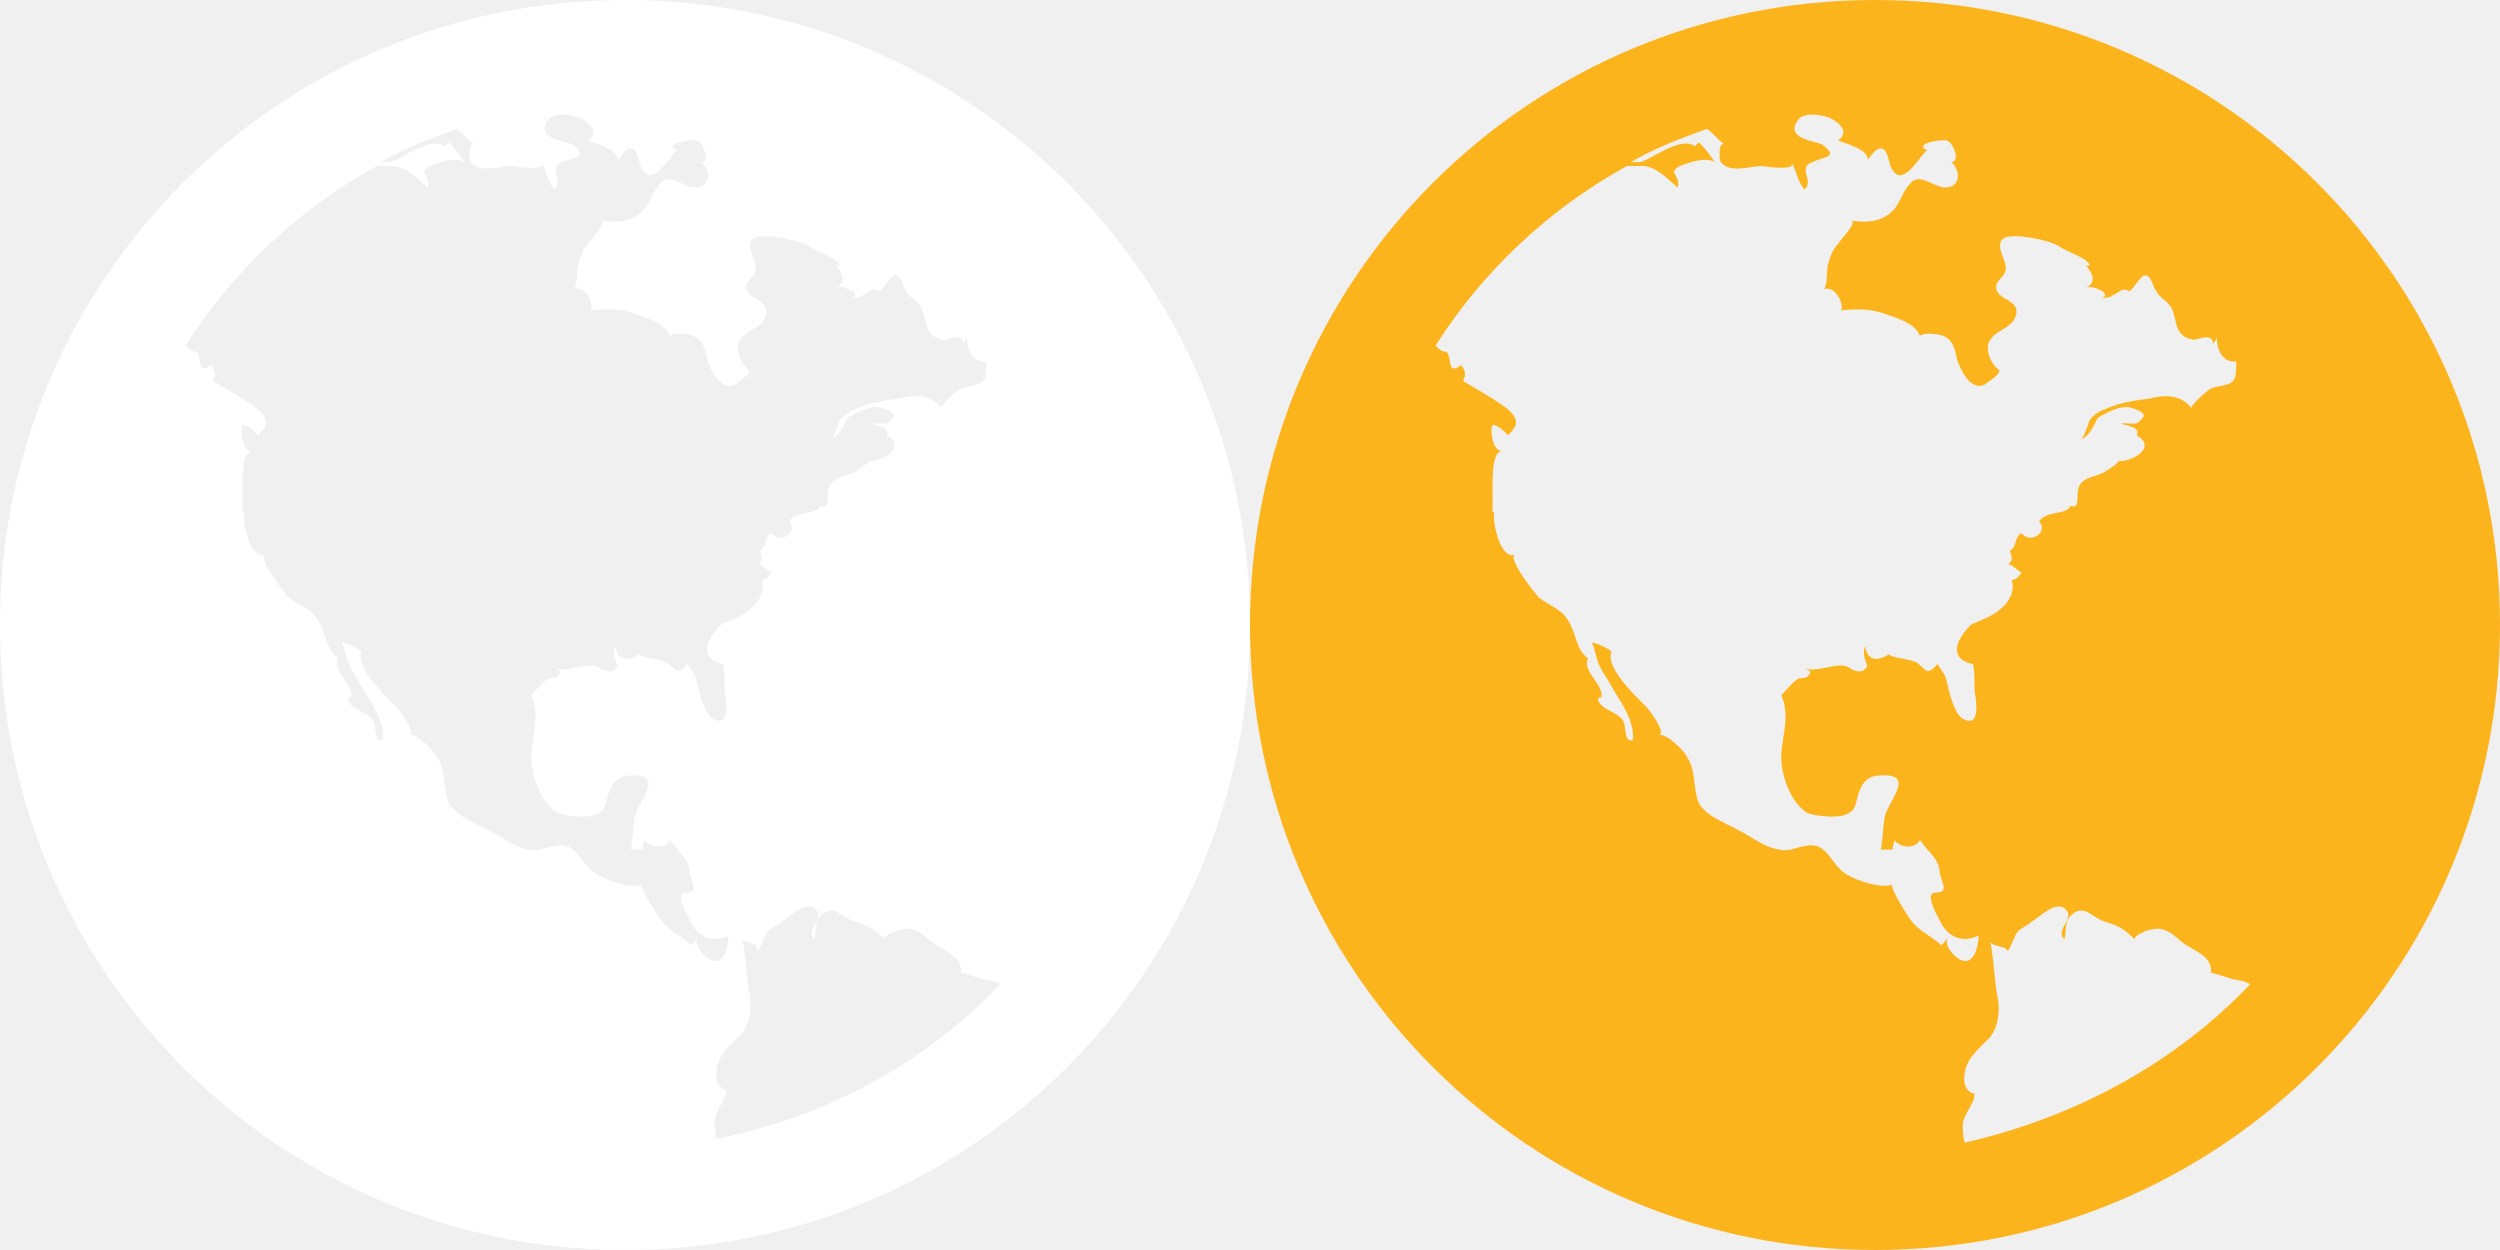
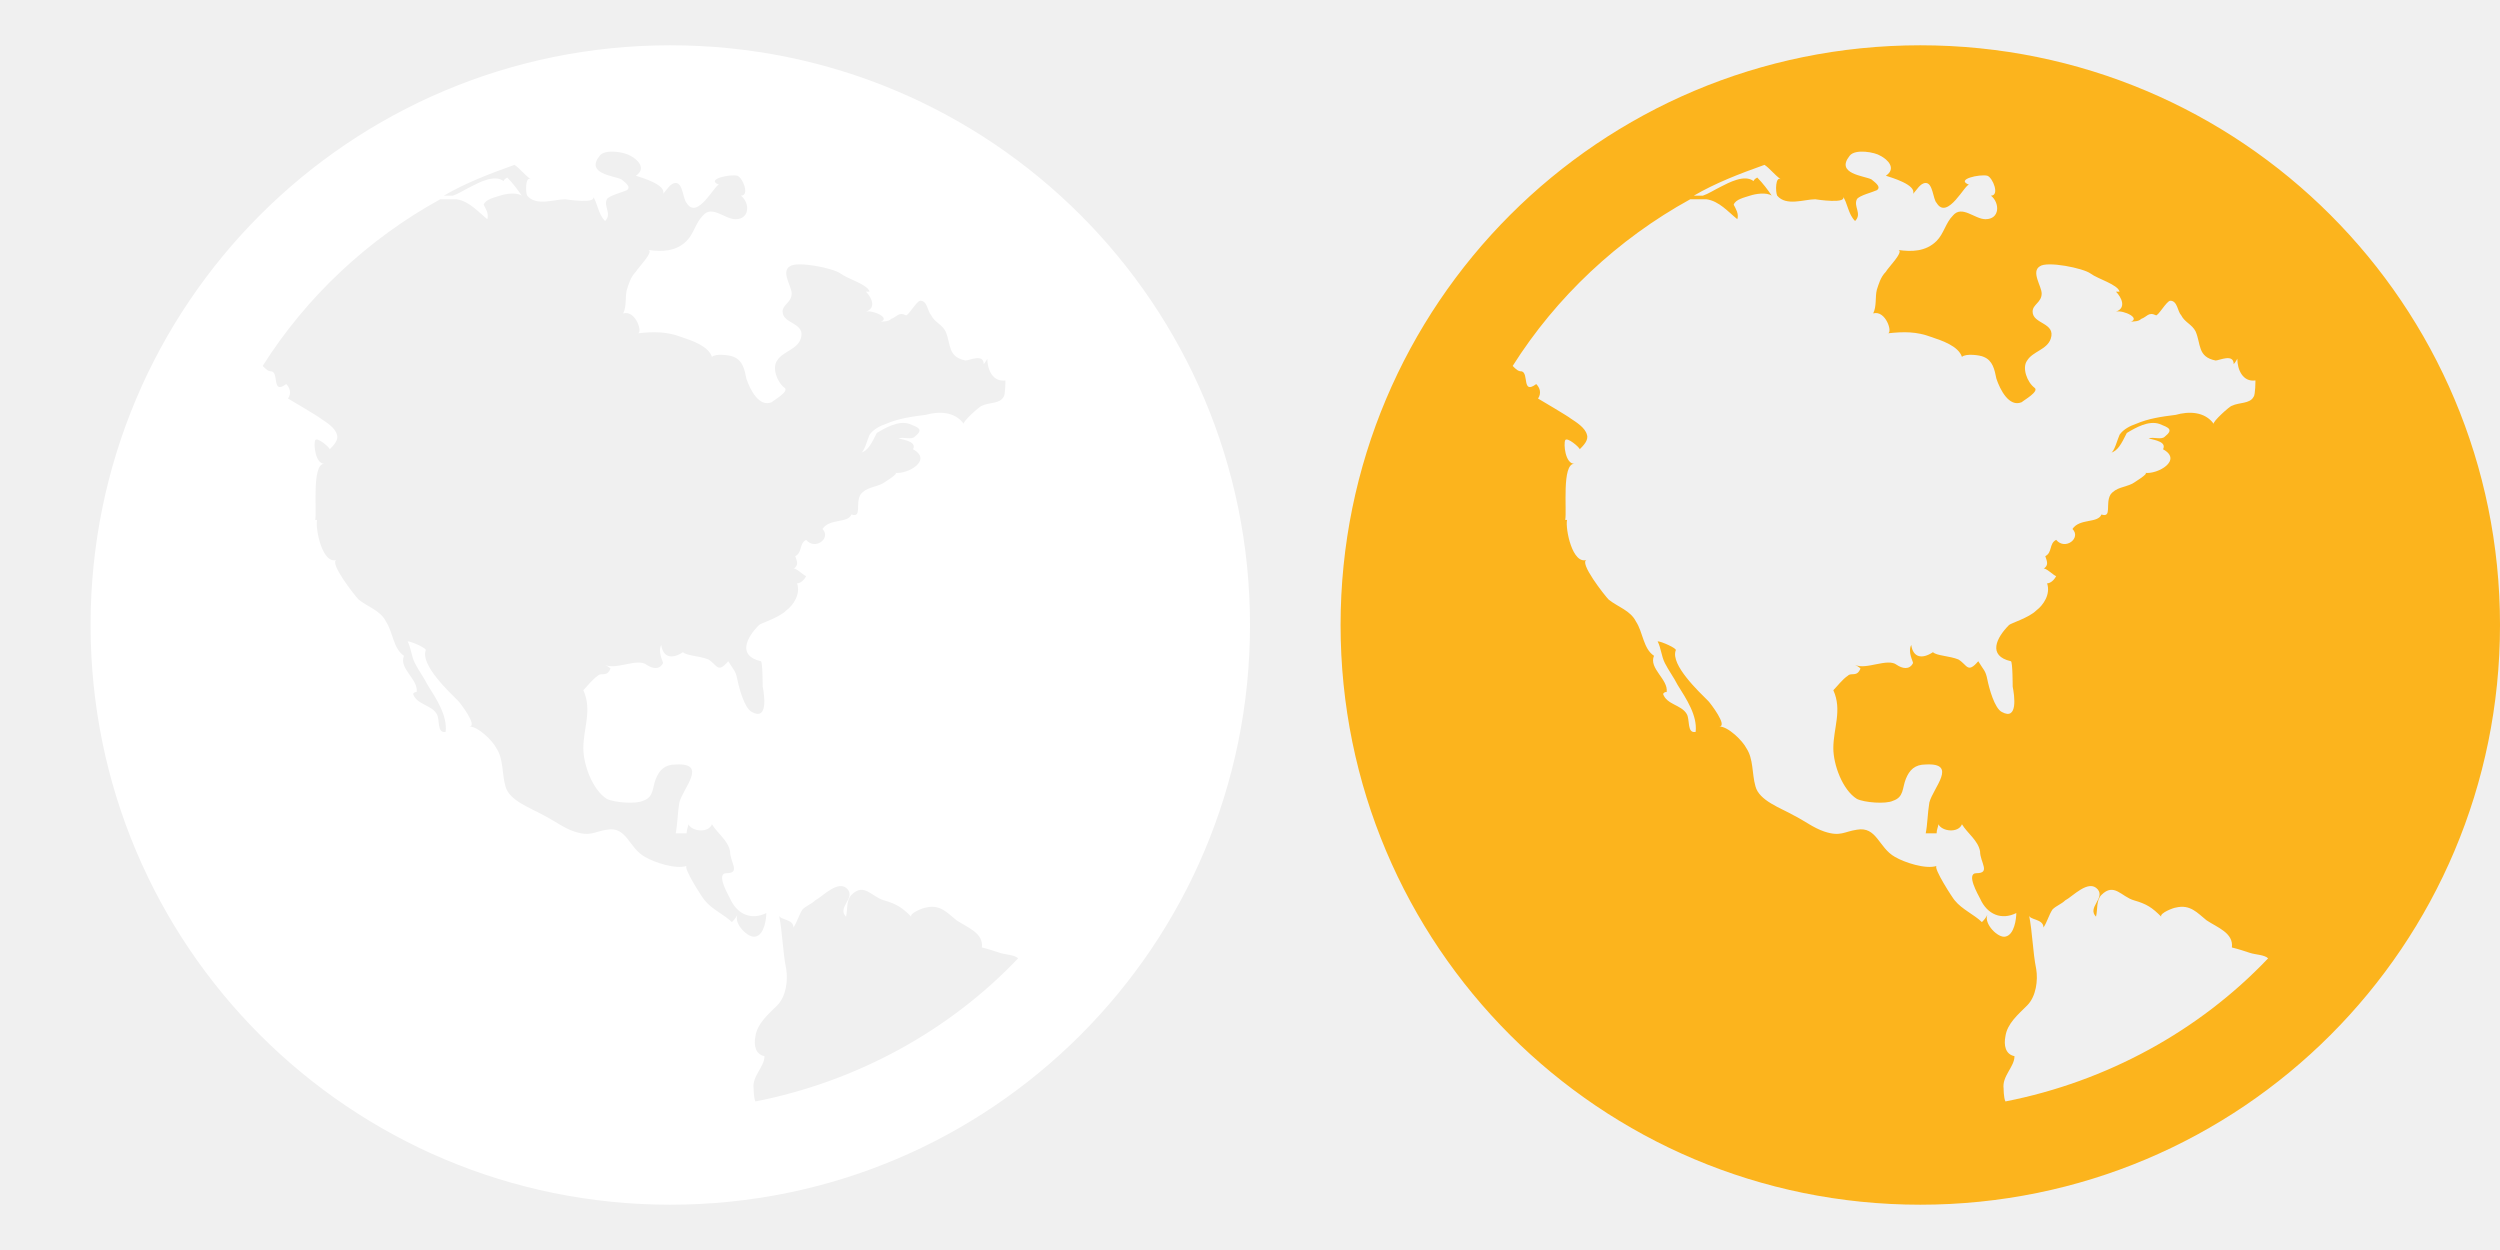
- <svg xmlns="http://www.w3.org/2000/svg" version="1.1" id="Layer_1" x="0px" y="0px" width="128px" height="64px" viewBox="0 0 128 64" enable-background="new 0 0 128 64" xml:space="preserve">
+ <svg xmlns="http://www.w3.org/2000/svg" version="1.1" id="Layer_1" x="0px" y="0px" width="138px" height="69px" viewBox="-895 929 138 69" enable-background="new -895 929 138 69" xml:space="preserve">
  <g>
-     <path fill="#FFFFFF" d="M64,32c0,17.7-14.3,32-32,32C14.3,64,0,49.7,0,32S14.3,0,32,0C49.7,0,64,14.3,64,32z M42.5,22.5   c0.2,0,0.4-0.8,0.5-1c0.2-0.3,0.6-0.5,0.9-0.6c0.7-0.3,1.4-0.4,2.2-0.5c0.7-0.2,1.6-0.2,2.1,0.5c-0.1-0.1,0.9-1,1-1   c0.4-0.2,1-0.1,1.2-0.5c0.1-0.1,0.1-0.9,0.1-0.9c-0.7,0.1-1-0.6-1-1.2c0,0-0.1,0.2-0.2,0.3c0-0.6-0.8-0.2-1-0.2   c-1-0.2-0.8-0.9-1.1-1.6c-0.2-0.4-0.6-0.5-0.8-0.9c-0.2-0.2-0.2-0.8-0.6-0.8c-0.2,0-0.7,0.9-0.8,0.8c-0.4-0.2-0.5,0.1-0.8,0.2   c-0.2,0.2-0.5,0.1-0.7,0.2c0.8-0.2-0.3-0.7-0.7-0.6c0.6-0.2,0.3-0.8,0-1.1c0.1,0,0.1,0,0.2,0c-0.1-0.4-1.2-0.7-1.6-1   s-2.4-0.7-2.8-0.4c-0.5,0.3,0.1,1.1,0.1,1.5c0,0.5-0.5,0.6-0.5,1c0,0.7,1.3,0.6,1,1.5c-0.2,0.6-1,0.7-1.3,1.2   c-0.3,0.4,0,1.2,0.4,1.5c0.3,0.2-0.6,0.7-0.7,0.8c-0.7,0.3-1.2-0.7-1.4-1.3c-0.1-0.5-0.2-1-0.7-1.2c-0.2-0.1-1-0.2-1.2,0   c-0.2-0.6-1.1-0.9-1.7-1.1c-0.8-0.3-1.5-0.3-2.4-0.2c0.3,0-0.1-1.3-0.8-1.1c0.2-0.4,0.1-0.9,0.2-1.3c0.1-0.3,0.2-0.7,0.5-1   c0.1-0.2,1-1.1,0.7-1.2c0.7,0.1,1.5,0.1,2.1-0.5c0.4-0.4,0.5-1,0.9-1.4c0.5-0.6,1.2,0.2,1.8,0.2c0.8,0,0.8-0.9,0.3-1.3   c0.5,0,0.1-1-0.2-1.1c-0.4-0.1-1.8,0.2-1,0.5c-0.2-0.1-1.2,2-1.8,1c-0.2-0.2-0.2-1.1-0.6-1.1c-0.3,0-0.5,0.4-0.7,0.6   c0.2-0.5-1.2-0.9-1.5-1c0.6-0.4,0.1-0.9-0.3-1.1c-0.3-0.2-1.4-0.4-1.7,0c-0.8,1,0.8,1.1,1.2,1.3c0.1,0.1,0.6,0.4,0.3,0.6   c-0.2,0.1-1,0.3-1.1,0.5c-0.2,0.4,0.3,0.8-0.1,1.2c-0.4-0.4-0.4-1-0.7-1.4c0.4,0.5-1.5,0.2-1.5,0.2c-0.6,0-1.6,0.4-2.1-0.2   c-0.1-0.2-0.1-1.1,0.2-0.9c-0.4-0.3-0.6-0.6-0.9-0.8c-1.4,0.5-2.7,1-3.9,1.7c0.2,0,0.3,0,0.5,0c0.3-0.1,0.6-0.3,1-0.5   c0.4-0.2,1.3-0.7,1.8-0.3c0-0.1,0.2-0.2,0.2-0.2c0.3,0.3,0.6,0.7,0.8,1c-0.3-0.2-0.9-0.1-1.2,0c-0.3,0.1-0.8,0.2-0.9,0.5   c0.1,0.2,0.3,0.5,0.2,0.8c-0.5-0.4-1-1-1.7-1.1c-0.3,0-0.7,0-0.9,0c-4,2.2-7.4,5.4-9.8,9.2c0.2,0.2,0.3,0.3,0.5,0.3   c0.4,0.1,0,1.3,0.8,0.7c0.2,0.2,0.3,0.5,0.1,0.8c0,0,1.7,1,1.8,1.1c0.3,0.2,0.8,0.5,0.9,0.9c0.1,0.3-0.2,0.6-0.4,0.8   c0-0.1-0.7-0.7-0.8-0.5c-0.1,0.2,0,1.3,0.5,1.3c-0.7,0-0.4,2.6-0.5,3.1c0,0,0.1,0,0.1,0c-0.1,0.5,0.3,2.5,1.1,2.2   c-0.5,0.1,1,2,1.2,2.2c0.5,0.4,1.2,0.6,1.5,1.2c0.4,0.6,0.4,1.5,1,1.9C17,34.4,18.1,35,18,35.7c-0.1,0-0.1,0-0.2,0.1   c0.2,0.6,1,0.6,1.3,1.1c0.2,0.3,0,1.1,0.5,1c0.1-0.9-0.5-1.8-1-2.6c-0.2-0.4-0.5-0.8-0.7-1.2c-0.2-0.4-0.2-0.8-0.4-1.2   c0.2,0,1.1,0.4,1,0.5c-0.3,0.8,1.3,2.3,1.8,2.8c0.1,0.1,1.1,1.4,0.6,1.4c0.5,0,1.3,0.8,1.5,1.2c0.4,0.6,0.3,1.4,0.5,2.1   c0.2,0.8,1.4,1.2,2.1,1.6c0.6,0.3,1.1,0.7,1.7,0.9c0.9,0.3,1.1,0,1.8-0.1c1.1-0.2,1.2,1,2.1,1.5c0.5,0.3,1.7,0.7,2.3,0.5   c-0.2,0.1,0.9,1.8,1,1.9c0.4,0.5,1.1,0.8,1.5,1.2c0.1-0.1,0.2-0.2,0.3-0.4c-0.2,0.5,0.6,1.3,1,1.2c0.5-0.1,0.6-1,0.6-1.3   c-0.8,0.4-1.6,0.1-2-0.8c-0.1-0.2-0.8-1.4-0.2-1.4c0.8,0,0.2-0.6,0.2-1.2c-0.1-0.6-0.7-1-1-1.5c-0.2,0.5-1.1,0.4-1.3,0   c0,0.1-0.1,0.3-0.1,0.5c-0.2,0-0.4,0-0.6,0c0.1-0.5,0.1-1.1,0.2-1.7c0.2-0.8,1.6-2.2-0.2-2.1c-0.6,0-0.9,0.3-1.1,0.8   c-0.2,0.5-0.1,1-0.7,1.2c-0.4,0.2-1.6,0.1-2-0.1c-0.8-0.5-1.3-1.9-1.3-2.8c0-1.1,0.5-2.1,0-3.2c0.2-0.2,0.5-0.6,0.8-0.8   c0.2-0.2,0.5,0.1,0.7-0.4c-0.1-0.1-0.3-0.2-0.3-0.2c0.6,0.3,1.8-0.4,2.3,0c0.3,0.2,0.7,0.3,0.9-0.1c0-0.1-0.3-0.6-0.1-1   c0.1,0.7,0.6,0.8,1.2,0.4c0.2,0.2,0.9,0.2,1.4,0.4c0.5,0.3,0.5,0.8,1.1,0.1c0.3,0.5,0.4,0.5,0.5,1c0.1,0.5,0.4,1.6,0.8,1.8   c0.9,0.5,0.7-0.9,0.6-1.4c0,0,0-1.4-0.1-1.4c-1.3-0.3-0.8-1.3-0.1-2c0.1-0.1,1.1-0.4,1.5-0.8c0.4-0.3,0.8-0.9,0.6-1.5   c0.2,0,0.4-0.2,0.5-0.4c-0.1,0-0.6-0.5-0.7-0.4c0.3-0.2,0.2-0.4,0.1-0.7c0.4-0.2,0.2-0.7,0.6-0.9c0.5,0.6,1.4-0.1,0.9-0.6   c0.4-0.6,1.4-0.3,1.6-0.8c0.6,0.2,0.2-0.6,0.5-1.1c0.3-0.4,0.8-0.4,1.2-0.6c0,0,1-0.6,0.7-0.6c0.7,0.1,2.1-0.7,1-1.3   c0.2-0.4-0.4-0.5-0.8-0.6c0.3-0.1,0.7,0.1,0.9-0.1c0.5-0.4,0.2-0.5-0.3-0.7c-0.6-0.2-1.3,0.2-1.8,0.5C43.1,22,42.9,22.4,42.5,22.5z    M51.2,50.4c-0.2-0.2-0.7-0.2-1-0.3c-0.3-0.1-0.6-0.2-1-0.3c0.1-0.8-0.8-1.1-1.4-1.5c-0.5-0.4-0.9-0.9-1.7-0.7   c-0.1,0-0.9,0.3-0.8,0.5c-0.5-0.5-0.8-0.7-1.5-0.9c-0.7-0.2-1.1-1-1.8-0.3c-0.3,0.3-0.2,0.8-0.3,1.2c-0.5-0.5,0.5-1,0.1-1.5   c-0.5-0.6-1.4,0.4-1.8,0.6c-0.2,0.2-0.5,0.3-0.7,0.5c-0.2,0.3-0.3,0.7-0.5,1C38.8,48.2,38,48.3,38,48c0.2,1,0.2,2,0.4,3   c0.1,0.6,0,1.5-0.5,2c-0.5,0.5-1.1,1-1.2,1.7c-0.1,0.5,0,1,0.5,1.1c0,0.6-0.7,1.1-0.6,1.8c0,0,0,0.5,0.1,0.7   C42.3,57.2,47.4,54.4,51.2,50.4z" />
-     <path fill="#FCB41D" d="M128,32c0,17.7-14.3,32-32,32c-17.7,0-32-14.3-32-32S78.3,0,96,0C113.7,0,128,14.3,128,32z M106.5,22.5   c0.2,0,0.4-0.8,0.5-1c0.2-0.3,0.6-0.5,0.9-0.6c0.7-0.3,1.4-0.4,2.2-0.5c0.7-0.2,1.6-0.2,2.1,0.5c-0.1-0.1,0.9-1,1-1   c0.4-0.2,1-0.1,1.2-0.5c0.1-0.1,0.1-0.9,0.1-0.9c-0.7,0.1-1-0.6-1-1.2c0,0-0.1,0.2-0.2,0.3c0-0.6-0.8-0.2-1-0.2   c-1-0.2-0.8-0.9-1.1-1.6c-0.2-0.4-0.6-0.5-0.8-0.9c-0.2-0.2-0.2-0.8-0.6-0.8c-0.2,0-0.7,0.9-0.8,0.8c-0.4-0.2-0.5,0.1-0.8,0.2   c-0.2,0.2-0.5,0.1-0.7,0.2c0.8-0.2-0.3-0.7-0.7-0.6c0.6-0.2,0.3-0.8,0-1.1c0.1,0,0.1,0,0.2,0c-0.1-0.4-1.2-0.7-1.6-1   s-2.4-0.7-2.8-0.4c-0.5,0.3,0.1,1.1,0.1,1.5c0,0.5-0.5,0.6-0.5,1c0,0.7,1.3,0.6,1,1.5c-0.2,0.6-1,0.7-1.3,1.2   c-0.3,0.4,0,1.2,0.4,1.5c0.3,0.2-0.6,0.7-0.7,0.8c-0.7,0.3-1.2-0.7-1.4-1.3c-0.1-0.5-0.2-1-0.7-1.2c-0.2-0.1-1-0.2-1.2,0   c-0.2-0.6-1.1-0.9-1.7-1.1c-0.8-0.3-1.5-0.3-2.4-0.2c0.3,0-0.1-1.3-0.8-1.1c0.2-0.4,0.1-0.9,0.2-1.3c0.1-0.3,0.2-0.7,0.5-1   c0.1-0.2,1-1.1,0.7-1.2c0.7,0.1,1.5,0.1,2.1-0.5c0.4-0.4,0.5-1,0.9-1.4c0.5-0.6,1.2,0.2,1.8,0.2c0.8,0,0.8-0.9,0.3-1.3   c0.5,0,0.1-1-0.2-1.1c-0.4-0.1-1.8,0.2-1,0.5c-0.2-0.1-1.2,2-1.8,1c-0.2-0.2-0.2-1.1-0.6-1.1c-0.3,0-0.5,0.4-0.7,0.6   c0.2-0.5-1.2-0.9-1.5-1c0.6-0.4,0.1-0.9-0.3-1.1c-0.3-0.2-1.4-0.4-1.7,0c-0.8,1,0.8,1.1,1.2,1.3c0.1,0.1,0.6,0.4,0.3,0.6   c-0.2,0.1-1,0.3-1.1,0.5c-0.2,0.4,0.3,0.8-0.1,1.2c-0.4-0.4-0.4-1-0.7-1.4c0.4,0.5-1.5,0.2-1.5,0.2c-0.6,0-1.6,0.4-2.1-0.2   c-0.1-0.2-0.1-1.1,0.2-0.9c-0.4-0.3-0.6-0.6-0.9-0.8c-1.4,0.5-2.7,1-3.9,1.7c0.2,0,0.3,0,0.5,0c0.3-0.1,0.6-0.3,1-0.5   c0.4-0.2,1.3-0.7,1.8-0.3c0-0.1,0.2-0.2,0.2-0.2c0.3,0.3,0.6,0.7,0.8,1c-0.3-0.2-0.9-0.1-1.2,0c-0.3,0.1-0.8,0.2-0.9,0.5   c0.1,0.2,0.3,0.5,0.2,0.8c-0.5-0.4-1-1-1.7-1.1c-0.3,0-0.7,0-0.9,0c-4,2.2-7.4,5.4-9.8,9.2c0.2,0.2,0.3,0.3,0.5,0.3   c0.4,0.1,0,1.3,0.8,0.7c0.2,0.2,0.3,0.5,0.1,0.8c0,0,1.7,1,1.8,1.1c0.3,0.2,0.8,0.5,0.9,0.9c0.1,0.3-0.2,0.6-0.4,0.8   c0-0.1-0.7-0.7-0.8-0.5c-0.1,0.2,0,1.3,0.5,1.3c-0.7,0-0.4,2.6-0.5,3.1c0,0,0.1,0,0.1,0c-0.1,0.5,0.3,2.5,1.1,2.2   c-0.5,0.1,1,2,1.2,2.2c0.5,0.4,1.2,0.6,1.5,1.2c0.4,0.6,0.4,1.5,1,1.9C81,34.4,82.1,35,82,35.7c-0.1,0-0.1,0-0.2,0.1   c0.2,0.6,1,0.6,1.3,1.1c0.2,0.3,0,1.1,0.5,1c0.1-0.9-0.5-1.8-1-2.6c-0.2-0.4-0.5-0.8-0.7-1.2c-0.2-0.4-0.2-0.8-0.4-1.2   c0.2,0,1.1,0.4,1,0.5c-0.3,0.8,1.3,2.3,1.8,2.8c0.1,0.1,1.1,1.4,0.6,1.4c0.5,0,1.3,0.8,1.5,1.2c0.4,0.6,0.3,1.4,0.5,2.1   c0.2,0.8,1.4,1.2,2.1,1.6c0.6,0.3,1.1,0.7,1.7,0.9c0.9,0.3,1.1,0,1.8-0.1c1.1-0.2,1.2,1,2.1,1.5c0.5,0.3,1.7,0.7,2.3,0.5   c-0.2,0.1,0.9,1.8,1,1.9c0.4,0.5,1.1,0.8,1.5,1.2c0.1-0.1,0.2-0.2,0.3-0.4c-0.2,0.5,0.6,1.3,1,1.2c0.5-0.1,0.6-1,0.6-1.3   c-0.8,0.4-1.6,0.1-2-0.8c-0.1-0.2-0.8-1.4-0.2-1.4c0.8,0,0.2-0.6,0.2-1.2c-0.1-0.6-0.7-1-1-1.5c-0.2,0.5-1.1,0.4-1.3,0   c0,0.1-0.1,0.3-0.1,0.5c-0.2,0-0.4,0-0.6,0c0.1-0.5,0.1-1.1,0.2-1.7c0.2-0.8,1.6-2.2-0.2-2.1c-0.6,0-0.9,0.3-1.1,0.8   c-0.2,0.5-0.1,1-0.7,1.2c-0.4,0.2-1.6,0.1-2-0.1c-0.8-0.5-1.3-1.9-1.3-2.8c0-1.1,0.5-2.1,0-3.2c0.2-0.2,0.5-0.6,0.8-0.8   c0.2-0.2,0.5,0.1,0.7-0.4c-0.1-0.1-0.3-0.2-0.3-0.2c0.6,0.3,1.8-0.4,2.3,0c0.3,0.2,0.7,0.3,0.9-0.1c0-0.1-0.3-0.6-0.1-1   c0.1,0.7,0.6,0.8,1.2,0.4c0.2,0.2,0.9,0.2,1.4,0.4c0.5,0.3,0.5,0.8,1.1,0.1c0.3,0.5,0.4,0.5,0.5,1c0.1,0.5,0.4,1.6,0.8,1.8   c0.9,0.5,0.7-0.9,0.6-1.4c0,0,0-1.4-0.1-1.4c-1.3-0.3-0.8-1.3-0.1-2c0.1-0.1,1.1-0.4,1.5-0.8c0.4-0.3,0.8-0.9,0.6-1.5   c0.2,0,0.4-0.2,0.5-0.4c-0.1,0-0.6-0.5-0.7-0.4c0.3-0.2,0.2-0.4,0.1-0.7c0.4-0.2,0.2-0.7,0.6-0.9c0.5,0.6,1.4-0.1,0.9-0.6   c0.4-0.6,1.4-0.3,1.6-0.8c0.6,0.2,0.2-0.6,0.5-1.1c0.3-0.4,0.8-0.4,1.2-0.6c0,0,1-0.6,0.7-0.6c0.7,0.1,2.1-0.7,1-1.3   c0.2-0.4-0.4-0.5-0.8-0.6c0.3-0.1,0.7,0.1,0.9-0.1c0.5-0.4,0.2-0.5-0.3-0.7c-0.6-0.2-1.3,0.2-1.8,0.5   C107.1,22,106.9,22.4,106.5,22.5z M115.2,50.4c-0.2-0.2-0.7-0.2-1-0.3c-0.3-0.1-0.6-0.2-1-0.3c0.1-0.8-0.8-1.1-1.4-1.5   c-0.5-0.4-0.9-0.9-1.7-0.7c-0.1,0-0.9,0.3-0.8,0.5c-0.5-0.5-0.8-0.7-1.5-0.9c-0.7-0.2-1.1-1-1.8-0.3c-0.3,0.3-0.2,0.8-0.3,1.2   c-0.5-0.5,0.5-1,0.1-1.5c-0.5-0.6-1.4,0.4-1.8,0.6c-0.2,0.2-0.5,0.3-0.7,0.5c-0.2,0.3-0.3,0.7-0.5,1c-0.1-0.3-0.8-0.2-0.9-0.5   c0.2,1,0.2,2,0.4,3c0.1,0.6,0,1.5-0.5,2c-0.5,0.5-1.1,1-1.2,1.7c-0.1,0.5,0,1,0.5,1.1c0,0.6-0.7,1.1-0.6,1.8c0,0,0,0.5,0.1,0.7   C106.3,57.2,111.4,54.4,115.2,50.4z" />
+     <rect x="-895" y="929" fill="none" width="69" height="69" />
+     <path fill="#FFFFFF" d="M-826,963.5c0,17.7-14.3,32-32,32s-32-14.3-32-32s14.3-32,32-32S-826,945.8-826,963.5z M-847.5,954   c0.2,0,0.4-0.8,0.5-1c0.2-0.3,0.6-0.5,0.9-0.6c0.7-0.3,1.4-0.4,2.2-0.5c0.7-0.2,1.6-0.2,2.1,0.5c-0.1-0.1,0.9-1,1-1   c0.4-0.2,1-0.1,1.2-0.5c0.1-0.1,0.1-0.9,0.1-0.9c-0.7,0.1-1-0.6-1-1.2c0,0-0.1,0.2-0.2,0.3c0-0.6-0.8-0.2-1-0.2   c-1-0.2-0.8-0.9-1.1-1.6c-0.2-0.4-0.6-0.5-0.8-0.9c-0.2-0.2-0.2-0.8-0.6-0.8c-0.2,0-0.7,0.9-0.8,0.8c-0.4-0.2-0.5,0.1-0.8,0.2   c-0.2,0.2-0.5,0.1-0.7,0.2c0.8-0.2-0.3-0.7-0.7-0.6c0.6-0.2,0.3-0.8,0-1.1c0.1,0,0.1,0,0.2,0c-0.1-0.4-1.2-0.7-1.6-1   c-0.4-0.3-2.4-0.7-2.8-0.4c-0.5,0.3,0.1,1.1,0.1,1.5c0,0.5-0.5,0.6-0.5,1c0,0.7,1.3,0.6,1,1.5c-0.2,0.6-1,0.7-1.3,1.2   c-0.3,0.4,0,1.2,0.4,1.5c0.3,0.2-0.6,0.7-0.7,0.8c-0.7,0.3-1.2-0.7-1.4-1.3c-0.1-0.5-0.2-1-0.7-1.2c-0.2-0.1-1-0.2-1.2,0   c-0.2-0.6-1.1-0.9-1.7-1.1c-0.8-0.3-1.5-0.3-2.4-0.2c0.3,0-0.1-1.3-0.8-1.1c0.2-0.4,0.1-0.9,0.2-1.3c0.1-0.3,0.2-0.7,0.5-1   c0.1-0.2,1-1.1,0.7-1.2c0.7,0.1,1.5,0.1,2.1-0.5c0.4-0.4,0.5-1,0.9-1.4c0.5-0.6,1.2,0.2,1.8,0.2c0.8,0,0.8-0.9,0.3-1.3   c0.5,0,0.1-1-0.2-1.1c-0.4-0.1-1.8,0.2-1,0.5c-0.2-0.1-1.2,2-1.8,1c-0.2-0.2-0.2-1.1-0.6-1.1c-0.3,0-0.5,0.4-0.7,0.6   c0.2-0.5-1.2-0.9-1.5-1c0.6-0.4,0.1-0.9-0.3-1.1c-0.3-0.2-1.4-0.4-1.7,0c-0.8,1,0.8,1.1,1.2,1.3c0.1,0.1,0.6,0.4,0.3,0.6   c-0.2,0.1-1,0.3-1.1,0.5c-0.2,0.4,0.3,0.8-0.1,1.2c-0.4-0.4-0.4-1-0.7-1.4c0.4,0.5-1.5,0.2-1.5,0.2c-0.6,0-1.6,0.4-2.1-0.2   c-0.1-0.2-0.1-1.1,0.2-0.9c-0.4-0.3-0.6-0.6-0.9-0.8c-1.4,0.5-2.7,1-3.9,1.7c0.2,0,0.3,0,0.5,0c0.3-0.1,0.6-0.3,1-0.5   s1.3-0.7,1.8-0.3c0-0.1,0.2-0.2,0.2-0.2c0.3,0.3,0.6,0.7,0.8,1c-0.3-0.2-0.9-0.1-1.2,0c-0.3,0.1-0.8,0.2-0.9,0.5   c0.1,0.2,0.3,0.5,0.2,0.8c-0.5-0.4-1-1-1.7-1.1c-0.3,0-0.7,0-0.9,0c-4,2.2-7.4,5.4-9.8,9.2c0.2,0.2,0.3,0.3,0.5,0.3   c0.4,0.1,0,1.3,0.8,0.7c0.2,0.2,0.3,0.5,0.1,0.8c0,0,1.7,1,1.8,1.1c0.3,0.2,0.8,0.5,0.9,0.9c0.1,0.3-0.2,0.6-0.4,0.8   c0-0.1-0.7-0.7-0.8-0.5c-0.1,0.2,0,1.3,0.5,1.3c-0.7,0-0.4,2.6-0.5,3.1h0.1c-0.1,0.5,0.3,2.5,1.1,2.2c-0.5,0.1,1,2,1.2,2.2   c0.5,0.4,1.2,0.6,1.5,1.2c0.4,0.6,0.4,1.5,1,1.9c-0.3,0.7,0.8,1.3,0.7,2c-0.1,0-0.1,0-0.2,0.1c0.2,0.6,1,0.6,1.3,1.1   c0.2,0.3,0,1.1,0.5,1c0.1-0.9-0.5-1.8-1-2.6c-0.2-0.4-0.5-0.8-0.7-1.2c-0.2-0.4-0.2-0.8-0.4-1.2c0.2,0,1.1,0.4,1,0.5   c-0.3,0.8,1.3,2.3,1.8,2.8c0.1,0.1,1.1,1.4,0.6,1.4c0.5,0,1.3,0.8,1.5,1.2c0.4,0.6,0.3,1.4,0.5,2.1c0.2,0.8,1.4,1.2,2.1,1.6   c0.6,0.3,1.1,0.7,1.7,0.9c0.9,0.3,1.1,0,1.8-0.1c1.1-0.2,1.2,1,2.1,1.5c0.5,0.3,1.7,0.7,2.3,0.5c-0.2,0.1,0.9,1.8,1,1.9   c0.4,0.5,1.1,0.8,1.5,1.2c0.1-0.1,0.2-0.2,0.3-0.4c-0.2,0.5,0.6,1.3,1,1.2c0.5-0.1,0.6-1,0.6-1.3c-0.8,0.4-1.6,0.1-2-0.8   c-0.1-0.2-0.8-1.4-0.2-1.4c0.8,0,0.2-0.6,0.2-1.2c-0.1-0.6-0.7-1-1-1.5c-0.2,0.5-1.1,0.4-1.3,0c0,0.1-0.1,0.3-0.1,0.5   c-0.2,0-0.4,0-0.6,0c0.1-0.5,0.1-1.1,0.2-1.7c0.2-0.8,1.6-2.2-0.2-2.1c-0.6,0-0.9,0.3-1.1,0.8s-0.1,1-0.7,1.2   c-0.4,0.2-1.6,0.1-2-0.1c-0.8-0.5-1.3-1.9-1.3-2.8c0-1.1,0.5-2.1,0-3.2c0.2-0.2,0.5-0.6,0.8-0.8c0.2-0.2,0.5,0.1,0.7-0.4   c-0.1-0.1-0.3-0.2-0.3-0.2c0.6,0.3,1.8-0.4,2.3,0c0.3,0.2,0.7,0.3,0.9-0.1c0-0.1-0.3-0.6-0.1-1c0.1,0.7,0.6,0.8,1.2,0.4   c0.2,0.2,0.9,0.2,1.4,0.4c0.5,0.3,0.5,0.8,1.1,0.1c0.3,0.5,0.4,0.5,0.5,1c0.1,0.5,0.4,1.6,0.8,1.8c0.9,0.5,0.7-0.9,0.6-1.4   c0,0,0-1.4-0.1-1.4c-1.3-0.3-0.8-1.3-0.1-2c0.1-0.1,1.1-0.4,1.5-0.8c0.4-0.3,0.8-0.9,0.6-1.5c0.2,0,0.4-0.2,0.5-0.4   c-0.1,0-0.6-0.5-0.7-0.4c0.3-0.2,0.2-0.4,0.1-0.7c0.4-0.2,0.2-0.7,0.6-0.9c0.5,0.6,1.4-0.1,0.9-0.6c0.4-0.6,1.4-0.3,1.6-0.8   c0.6,0.2,0.2-0.6,0.5-1.1c0.3-0.4,0.8-0.4,1.2-0.6c0,0,1-0.6,0.7-0.6c0.7,0.1,2.1-0.7,1-1.3c0.2-0.4-0.4-0.5-0.8-0.6   c0.3-0.1,0.7,0.1,0.9-0.1c0.5-0.4,0.2-0.5-0.3-0.7c-0.6-0.2-1.3,0.2-1.8,0.5C-846.9,953.5-847.1,953.9-847.5,954z M-838.8,981.9   c-0.2-0.2-0.7-0.2-1-0.3c-0.3-0.1-0.6-0.2-1-0.3c0.1-0.8-0.8-1.1-1.4-1.5c-0.5-0.4-0.9-0.9-1.7-0.7c-0.1,0-0.9,0.3-0.8,0.5   c-0.5-0.5-0.8-0.7-1.5-0.9s-1.1-1-1.8-0.3c-0.3,0.3-0.2,0.8-0.3,1.2c-0.5-0.5,0.5-1,0.1-1.5c-0.5-0.6-1.4,0.4-1.8,0.6   c-0.2,0.2-0.5,0.3-0.7,0.5c-0.2,0.3-0.3,0.7-0.5,1c0-0.5-0.8-0.4-0.8-0.7c0.2,1,0.2,2,0.4,3c0.1,0.6,0,1.5-0.5,2s-1.1,1-1.2,1.7   c-0.1,0.5,0,1,0.5,1.1c0,0.6-0.7,1.1-0.6,1.8c0,0,0,0.5,0.1,0.7C-847.7,988.7-842.6,985.9-838.8,981.9z" />
+     <rect x="-826" y="929" fill="none" width="69" height="69" />
+     <path fill="#FCB41D" d="M-757,963.5c0,17.7-14.3,32-32,32s-32-14.3-32-32s14.3-32,32-32S-757,945.8-757,963.5z M-778.5,954   c0.2,0,0.4-0.8,0.5-1c0.2-0.3,0.6-0.5,0.9-0.6c0.7-0.3,1.4-0.4,2.2-0.5c0.7-0.2,1.6-0.2,2.1,0.5c-0.1-0.1,0.9-1,1-1   c0.4-0.2,1-0.1,1.2-0.5c0.1-0.1,0.1-0.9,0.1-0.9c-0.7,0.1-1-0.6-1-1.2c0,0-0.1,0.2-0.2,0.3c0-0.6-0.8-0.2-1-0.2   c-1-0.2-0.8-0.9-1.1-1.6c-0.2-0.4-0.6-0.5-0.8-0.9c-0.2-0.2-0.2-0.8-0.6-0.8c-0.2,0-0.7,0.9-0.8,0.8c-0.4-0.2-0.5,0.1-0.8,0.2   c-0.2,0.2-0.5,0.1-0.7,0.2c0.8-0.2-0.3-0.7-0.7-0.6c0.6-0.2,0.3-0.8,0-1.1c0.1,0,0.1,0,0.2,0c-0.1-0.4-1.2-0.7-1.6-1   c-0.4-0.3-2.4-0.7-2.8-0.4c-0.5,0.3,0.1,1.1,0.1,1.5c0,0.5-0.5,0.6-0.5,1c0,0.7,1.3,0.6,1,1.5c-0.2,0.6-1,0.7-1.3,1.2   c-0.3,0.4,0,1.2,0.4,1.5c0.3,0.2-0.6,0.7-0.7,0.8c-0.7,0.3-1.2-0.7-1.4-1.3c-0.1-0.5-0.2-1-0.7-1.2c-0.2-0.1-1-0.2-1.2,0   c-0.2-0.6-1.1-0.9-1.7-1.1c-0.8-0.3-1.5-0.3-2.4-0.2c0.3,0-0.1-1.3-0.8-1.1c0.2-0.4,0.1-0.9,0.2-1.3c0.1-0.3,0.2-0.7,0.5-1   c0.1-0.2,1-1.1,0.7-1.2c0.7,0.1,1.5,0.1,2.1-0.5c0.4-0.4,0.5-1,0.9-1.4c0.5-0.6,1.2,0.2,1.8,0.2c0.8,0,0.8-0.9,0.3-1.3   c0.5,0,0.1-1-0.2-1.1c-0.4-0.1-1.8,0.2-1,0.5c-0.2-0.1-1.2,2-1.8,1c-0.2-0.2-0.2-1.1-0.6-1.1c-0.3,0-0.5,0.4-0.7,0.6   c0.2-0.5-1.2-0.9-1.5-1c0.6-0.4,0.1-0.9-0.3-1.1c-0.3-0.2-1.4-0.4-1.7,0c-0.8,1,0.8,1.1,1.2,1.3c0.1,0.1,0.6,0.4,0.3,0.6   c-0.2,0.1-1,0.3-1.1,0.5c-0.2,0.4,0.3,0.8-0.1,1.2c-0.4-0.4-0.4-1-0.7-1.4c0.4,0.5-1.5,0.2-1.5,0.2c-0.6,0-1.6,0.4-2.1-0.2   c-0.1-0.2-0.1-1.1,0.2-0.9c-0.4-0.3-0.6-0.6-0.9-0.8c-1.4,0.5-2.7,1-3.9,1.7c0.2,0,0.3,0,0.5,0c0.3-0.1,0.6-0.3,1-0.5   s1.3-0.7,1.8-0.3c0-0.1,0.2-0.2,0.2-0.2c0.3,0.3,0.6,0.7,0.8,1c-0.3-0.2-0.9-0.1-1.2,0c-0.3,0.1-0.8,0.2-0.9,0.5   c0.1,0.2,0.3,0.5,0.2,0.8c-0.5-0.4-1-1-1.7-1.1c-0.3,0-0.7,0-0.9,0c-4,2.2-7.4,5.4-9.8,9.2c0.2,0.2,0.3,0.3,0.5,0.3   c0.4,0.1,0,1.3,0.8,0.7c0.2,0.2,0.3,0.5,0.1,0.8c0,0,1.7,1,1.8,1.1c0.3,0.2,0.8,0.5,0.9,0.9c0.1,0.3-0.2,0.6-0.4,0.8   c0-0.1-0.7-0.7-0.8-0.5c-0.1,0.2,0,1.3,0.5,1.3c-0.7,0-0.4,2.6-0.5,3.1h0.1c-0.1,0.5,0.3,2.5,1.1,2.2c-0.5,0.1,1,2,1.2,2.2   c0.5,0.4,1.2,0.6,1.5,1.2c0.4,0.6,0.4,1.5,1,1.9c-0.3,0.7,0.8,1.3,0.7,2c-0.1,0-0.1,0-0.2,0.1c0.2,0.6,1,0.6,1.3,1.1   c0.2,0.3,0,1.1,0.5,1c0.1-0.9-0.5-1.8-1-2.6c-0.2-0.4-0.5-0.8-0.7-1.2c-0.2-0.4-0.2-0.8-0.4-1.2c0.2,0,1.1,0.4,1,0.5   c-0.3,0.8,1.3,2.3,1.8,2.8c0.1,0.1,1.1,1.4,0.6,1.4c0.5,0,1.3,0.8,1.5,1.2c0.4,0.6,0.3,1.4,0.5,2.1c0.2,0.8,1.4,1.2,2.1,1.6   c0.6,0.3,1.1,0.7,1.7,0.9c0.9,0.3,1.1,0,1.8-0.1c1.1-0.2,1.2,1,2.1,1.5c0.5,0.3,1.7,0.7,2.3,0.5c-0.2,0.1,0.9,1.8,1,1.9   c0.4,0.5,1.1,0.8,1.5,1.2c0.1-0.1,0.2-0.2,0.3-0.4c-0.2,0.5,0.6,1.3,1,1.2c0.5-0.1,0.6-1,0.6-1.3c-0.8,0.4-1.6,0.1-2-0.8   c-0.1-0.2-0.8-1.4-0.2-1.4c0.8,0,0.2-0.6,0.2-1.2c-0.1-0.6-0.7-1-1-1.5c-0.2,0.5-1.1,0.4-1.3,0c0,0.1-0.1,0.3-0.1,0.5   c-0.2,0-0.4,0-0.6,0c0.1-0.5,0.1-1.1,0.2-1.7c0.2-0.8,1.6-2.2-0.2-2.1c-0.6,0-0.9,0.3-1.1,0.8s-0.1,1-0.7,1.2   c-0.4,0.2-1.6,0.1-2-0.1c-0.8-0.5-1.3-1.9-1.3-2.8c0-1.1,0.5-2.1,0-3.2c0.2-0.2,0.5-0.6,0.8-0.8c0.2-0.2,0.5,0.1,0.7-0.4   c-0.1-0.1-0.3-0.2-0.3-0.2c0.6,0.3,1.8-0.4,2.3,0c0.3,0.2,0.7,0.3,0.9-0.1c0-0.1-0.3-0.6-0.1-1c0.1,0.7,0.6,0.8,1.2,0.4   c0.2,0.2,0.9,0.2,1.4,0.4c0.5,0.3,0.5,0.8,1.1,0.1c0.3,0.5,0.4,0.5,0.5,1c0.1,0.5,0.4,1.6,0.8,1.8c0.9,0.5,0.7-0.9,0.6-1.4   c0,0,0-1.4-0.1-1.4c-1.3-0.3-0.8-1.3-0.1-2c0.1-0.1,1.1-0.4,1.5-0.8c0.4-0.3,0.8-0.9,0.6-1.5c0.2,0,0.4-0.2,0.5-0.4   c-0.1,0-0.6-0.5-0.7-0.4c0.3-0.2,0.2-0.4,0.1-0.7c0.4-0.2,0.2-0.7,0.6-0.9c0.5,0.6,1.4-0.1,0.9-0.6c0.4-0.6,1.4-0.3,1.6-0.8   c0.6,0.2,0.2-0.6,0.5-1.1c0.3-0.4,0.8-0.4,1.2-0.6c0,0,1-0.6,0.7-0.6c0.7,0.1,2.1-0.7,1-1.3c0.2-0.4-0.4-0.5-0.8-0.6   c0.3-0.1,0.7,0.1,0.9-0.1c0.5-0.4,0.2-0.5-0.3-0.7c-0.6-0.2-1.3,0.2-1.8,0.5C-777.9,953.5-778.1,953.9-778.5,954z M-769.8,981.9   c-0.2-0.2-0.7-0.2-1-0.3c-0.3-0.1-0.6-0.2-1-0.3c0.1-0.8-0.8-1.1-1.4-1.5c-0.5-0.4-0.9-0.9-1.7-0.7c-0.1,0-0.9,0.3-0.8,0.5   c-0.5-0.5-0.8-0.7-1.5-0.9s-1.1-1-1.8-0.3c-0.3,0.3-0.2,0.8-0.3,1.2c-0.5-0.5,0.5-1,0.1-1.5c-0.5-0.6-1.4,0.4-1.8,0.6   c-0.2,0.2-0.5,0.3-0.7,0.5c-0.2,0.3-0.3,0.7-0.5,1c0-0.5-0.8-0.4-0.8-0.7c0.2,1,0.2,2,0.4,3c0.1,0.6,0,1.5-0.5,2s-1.1,1-1.2,1.7   c-0.1,0.5,0,1,0.5,1.1c0,0.6-0.7,1.1-0.6,1.8c0,0,0,0.5,0.1,0.7C-778.7,988.7-773.6,985.9-769.8,981.9z" />
  </g>
</svg>
